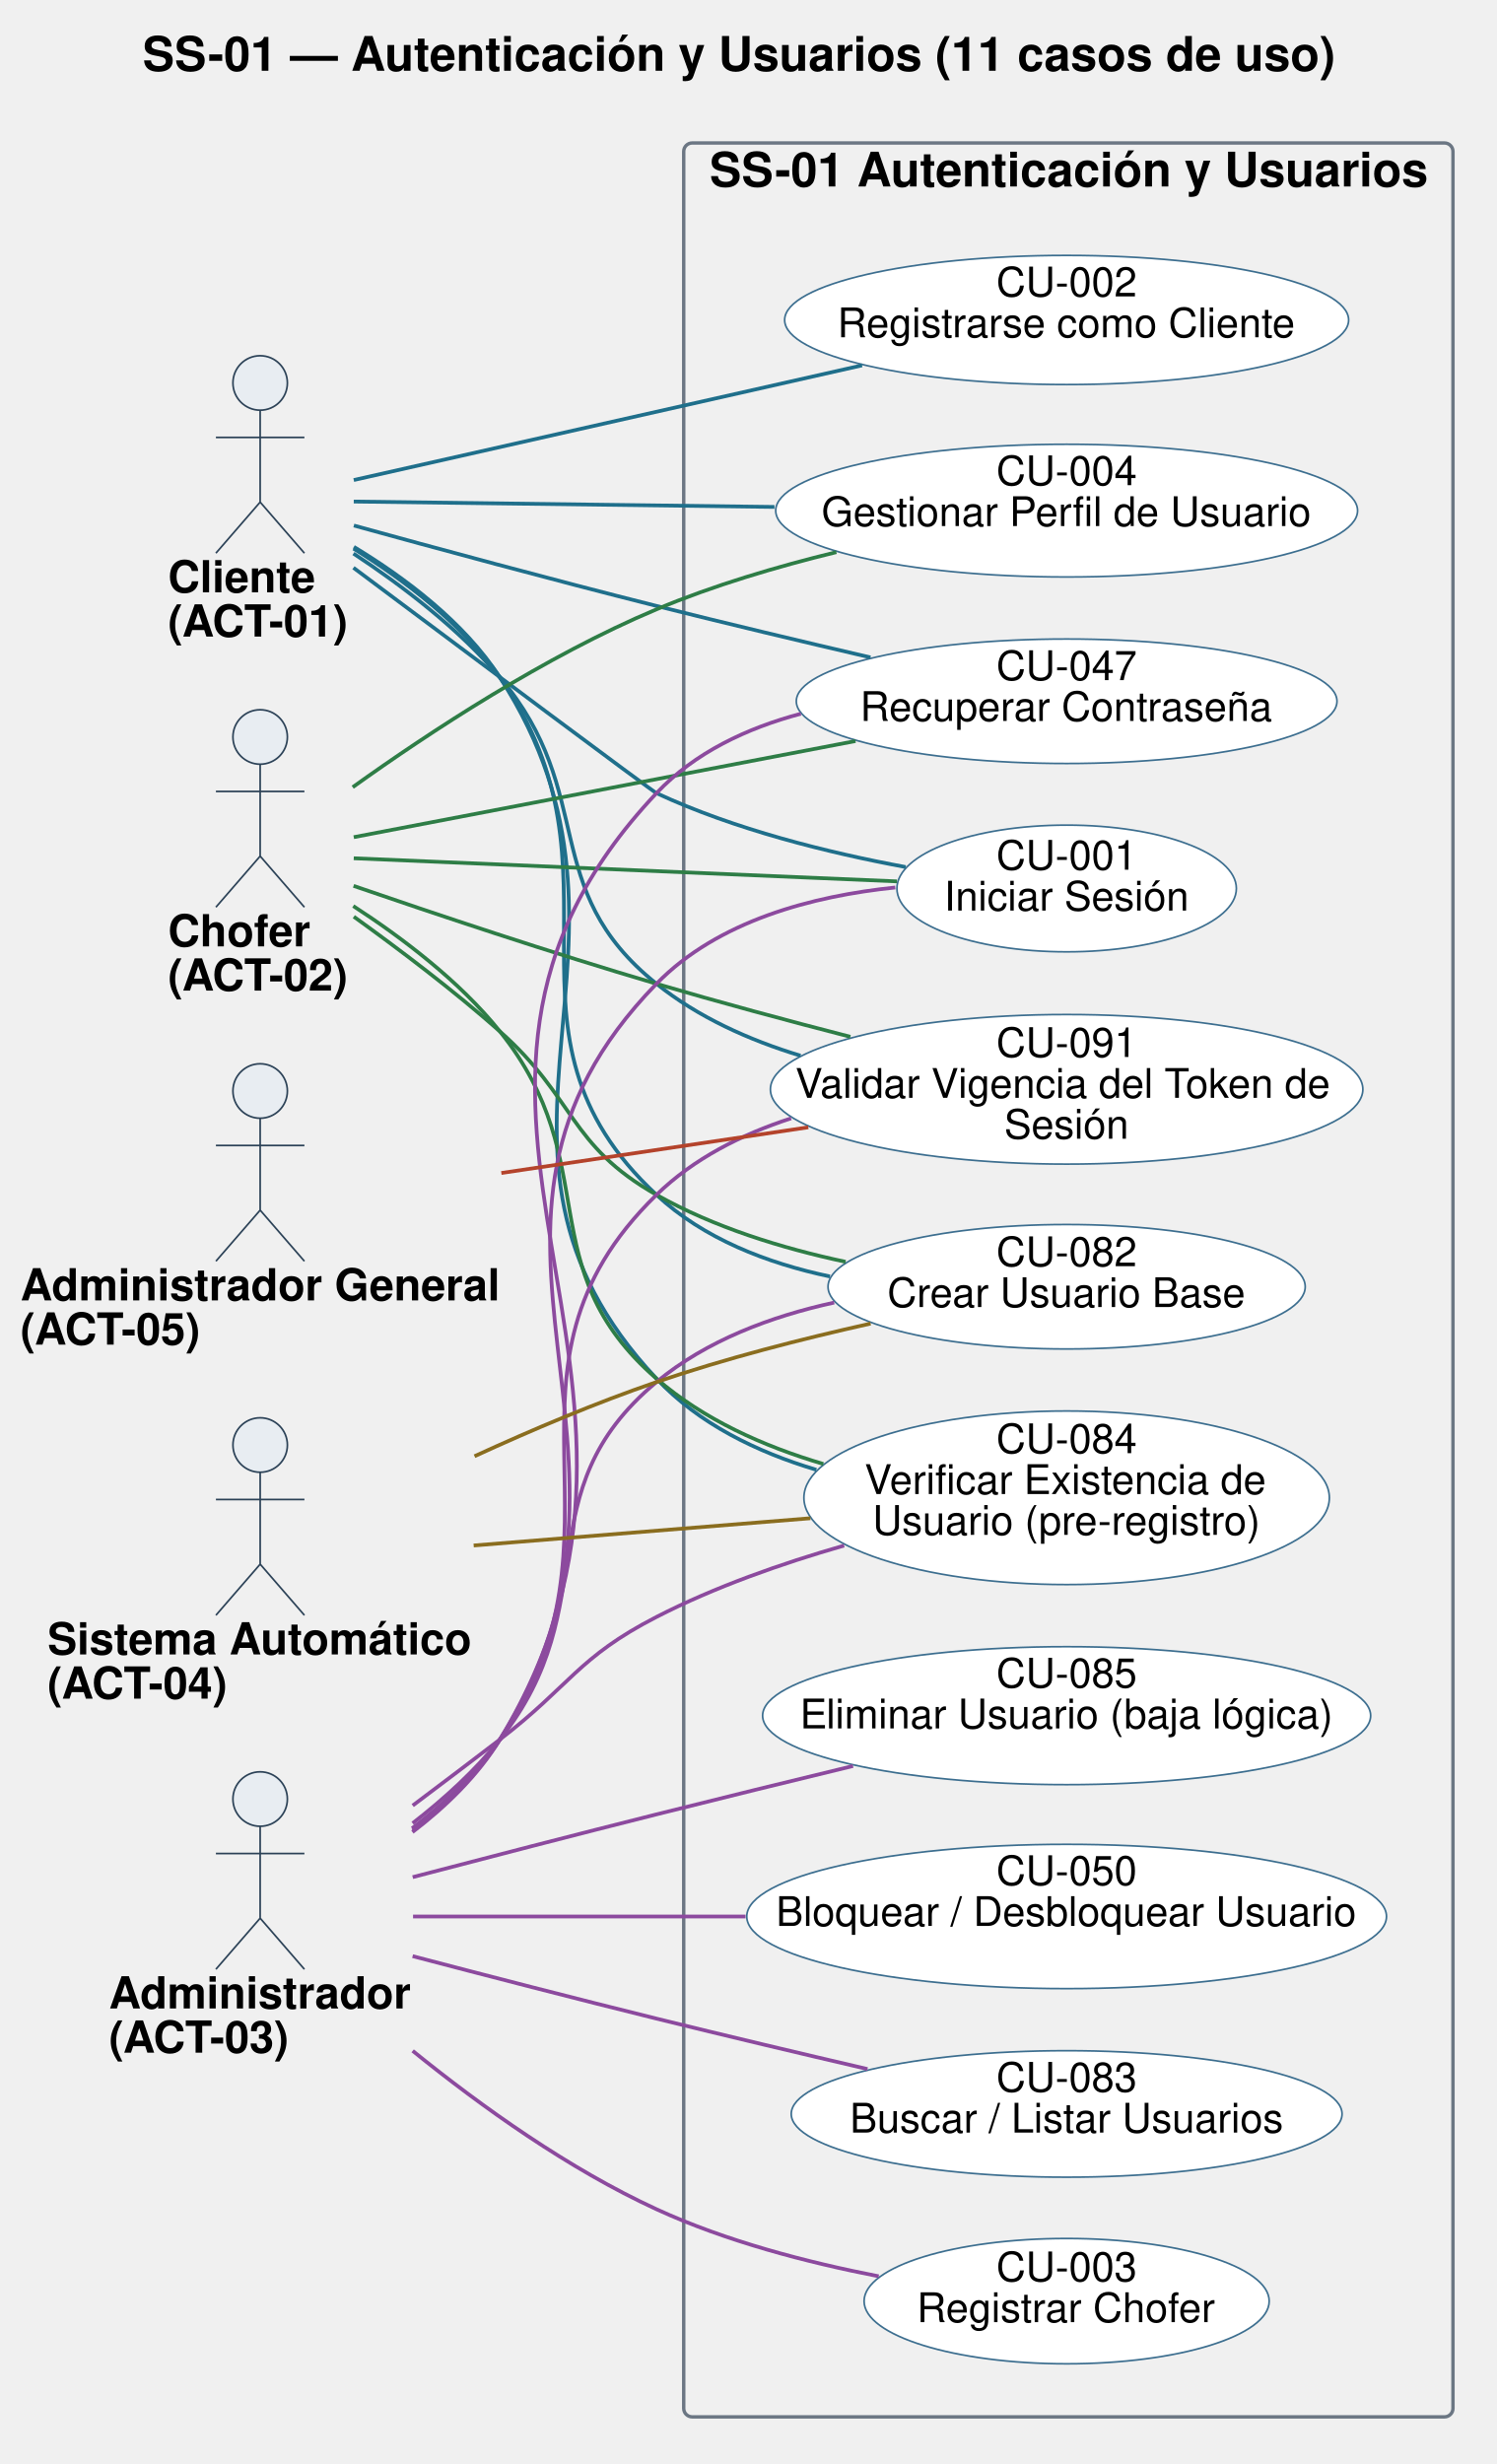
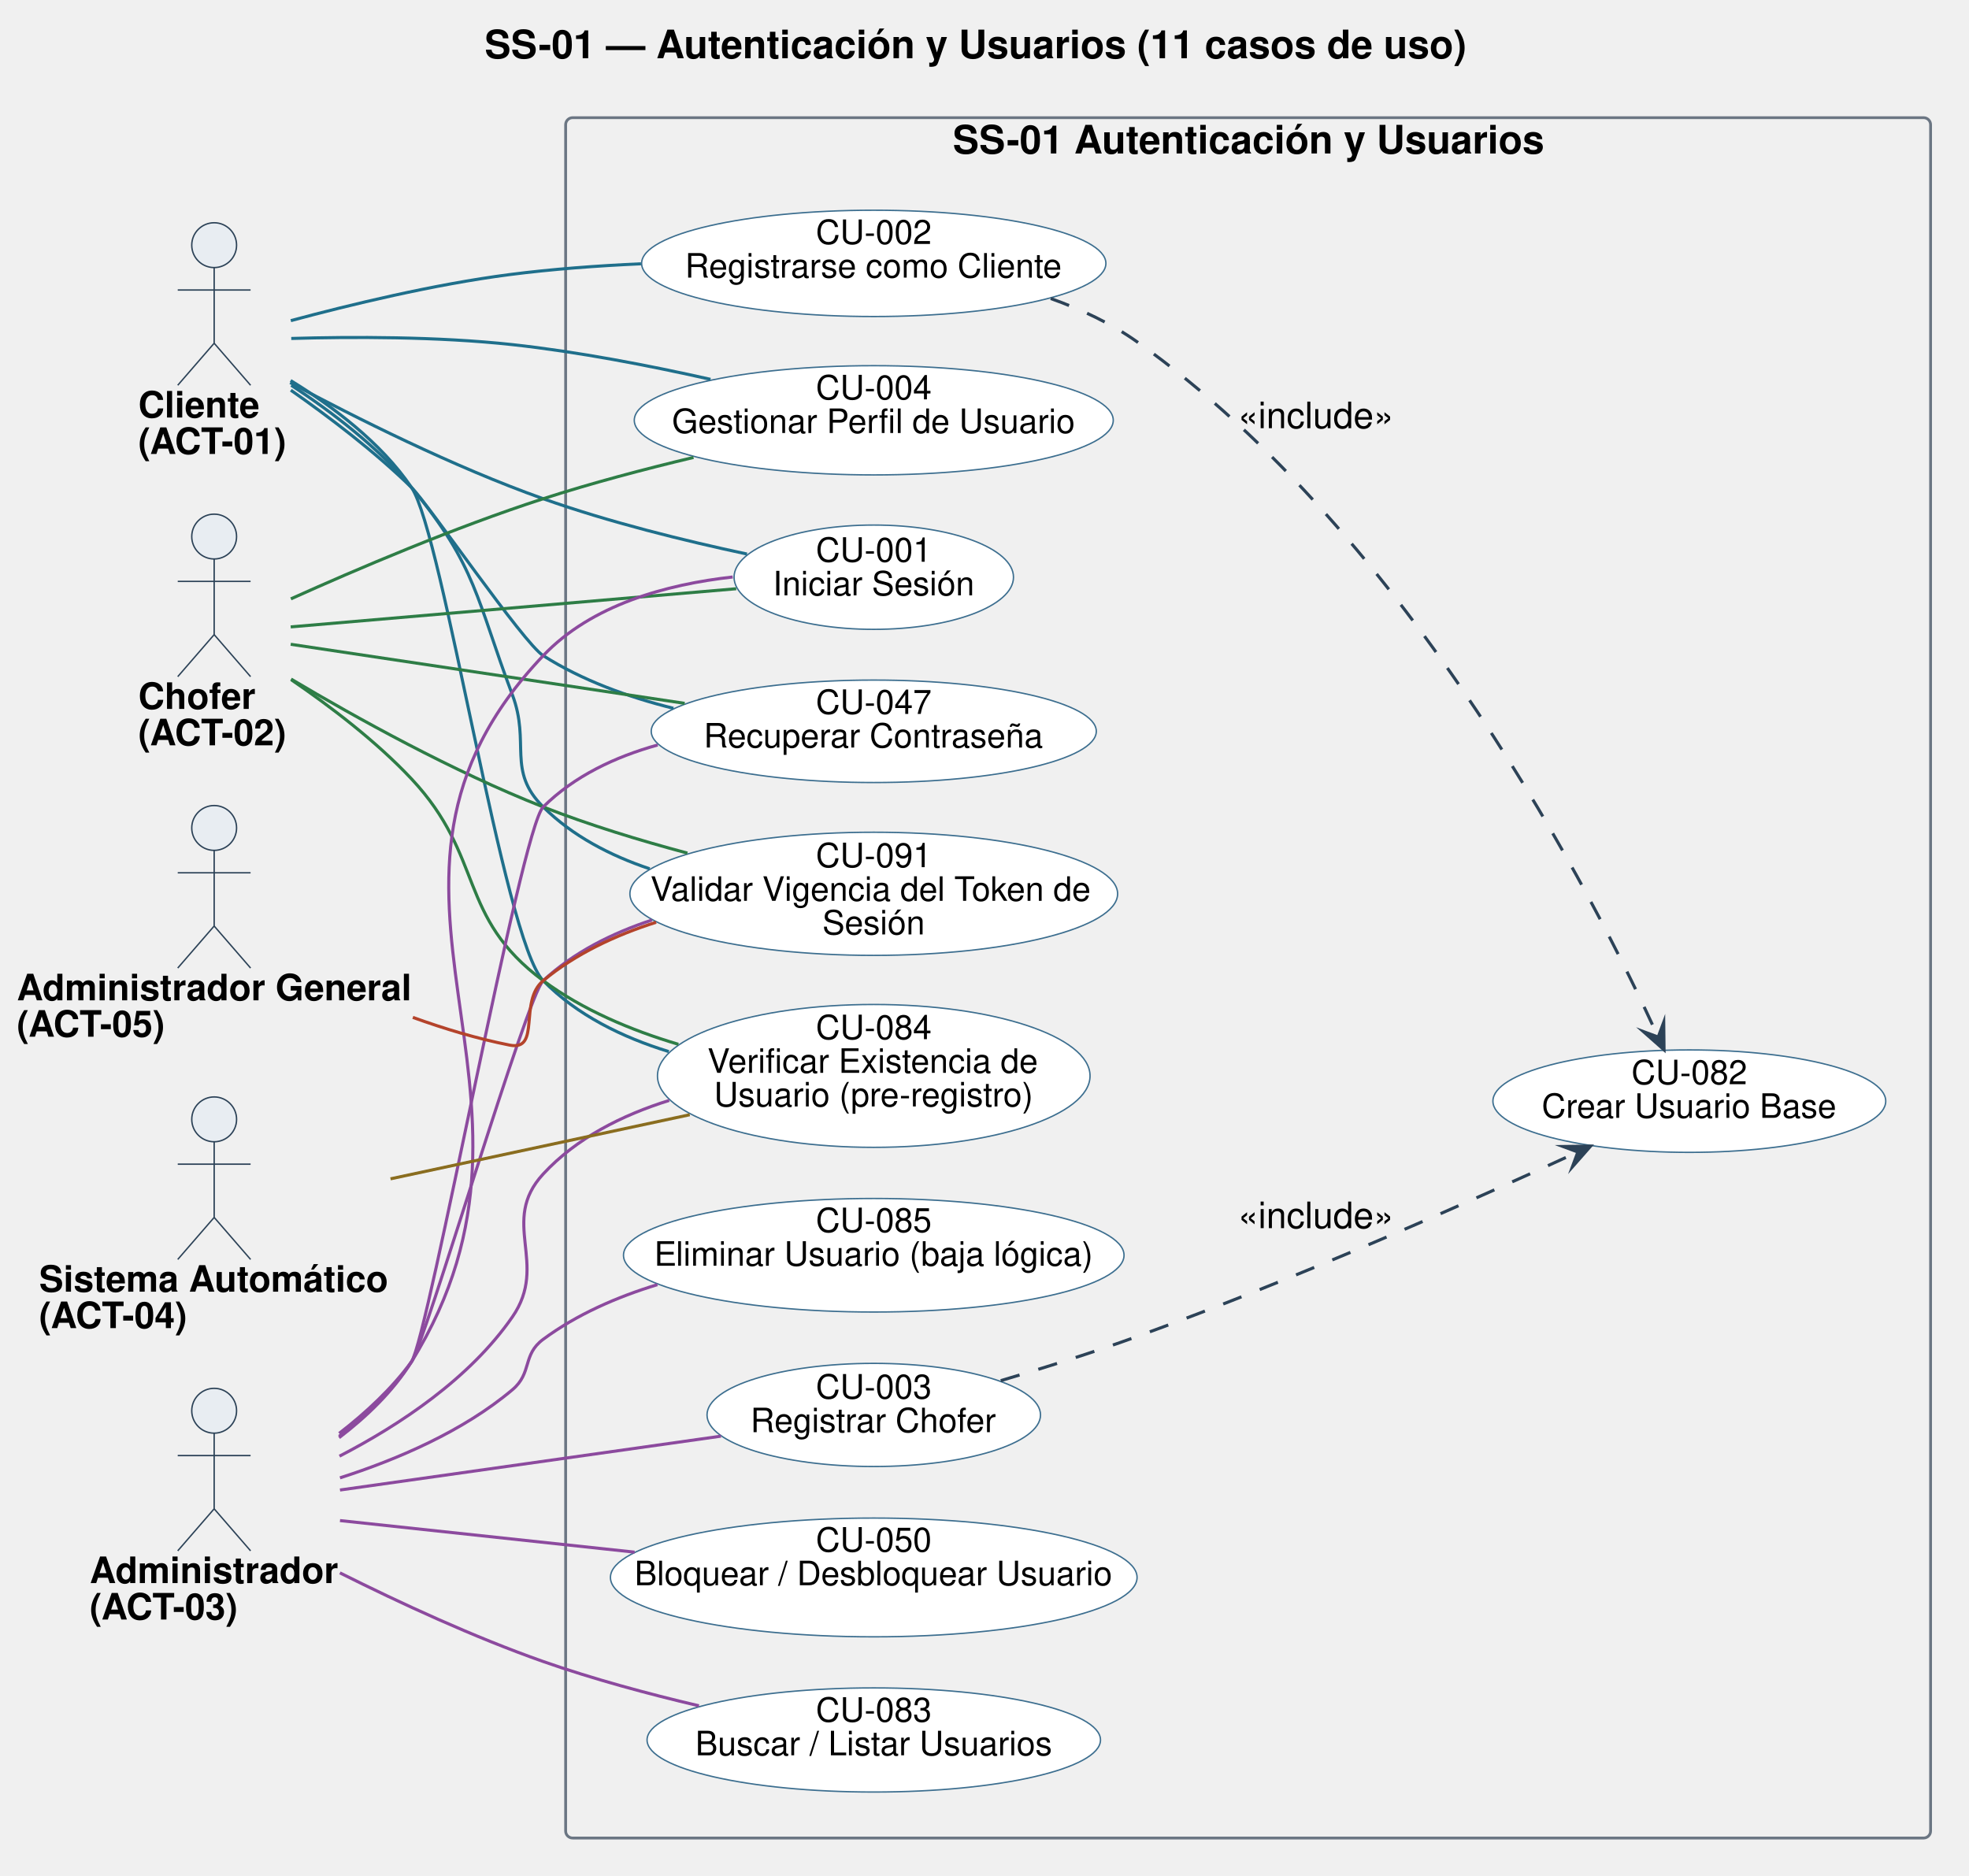
- <svg xmlns="http://www.w3.org/2000/svg" version="1.1" data-diagram-type="DESCRIPTION" style="width:687px;height:1131px;background:#FFFFFF;" width="687.5px" height="1131.25px" viewBox="0 0 687 1131" zoomAndPan="magnify" preserveAspectRatio="none" contentStyleType="text/css">
+ <svg xmlns="http://www.w3.org/2000/svg" version="1.1" data-diagram-type="DESCRIPTION" style="width:1098px;height:1046px;background:#FFFFFF;" width="1098.438px" height="1046.875px" viewBox="0 0 1098 1046" zoomAndPan="magnify" preserveAspectRatio="none" contentStyleType="text/css">
  <defs />
  <g font-family="sans-serif" lengthAdjust="spacing">
    <g class="title" data-source-line="1">
-       <text x="65.438" y="32.469" fill="#000" font-size="21.875" textLength="547.046" font-weight="700" font-family="Helvetica">SS-01 — Autenticación y Usuarios (11 casos de uso)</text>
+       <text x="270.235" y="32.469" fill="#000" font-size="21.875" textLength="547.046" font-weight="700" font-family="Helvetica">SS-01 — Autenticación y Usuarios (11 casos de uso)</text>
    </g>
    <g class="cluster" data-qualified-name="SS-01 Autenticaci.n y Usuarios" id="ent0006" data-source-line="42">
-       <rect x="313.859" y="65.625" width="353.125" height="1043.75" fill="none" style="stroke:#6B7683;stroke-width:1.563;" rx="3.906" ry="3.906" />
-       <text x="325.702" y="85.594" fill="#000" font-size="21.875" textLength="329.439" font-weight="700" font-family="Helvetica">SS-01 Autenticación y Usuarios</text>
+       <rect x="315.422" y="65.625" width="761.156" height="959.375" fill="none" style="stroke:#6B7683;stroke-width:1.563;" rx="3.906" ry="3.906" />
+       <text x="531.281" y="85.594" fill="#000" font-size="21.875" textLength="329.439" font-weight="700" font-family="Helvetica">SS-01 Autenticación y Usuarios</text>
    </g>
    <g class="entity" data-qualified-name="SS-01 Autenticaci.n y Usuarios.U001" id="ent0007" data-source-line="43">
-       <ellipse cx="489.644" cy="407.817" rx="77.91" ry="29.083" fill="#FFF" style="stroke:#3C6E8F;stroke-width:0.781;" />
-       <text x="457.34" y="399.206" fill="#000" font-size="18.75" textLength="64.609" font-family="Helvetica">CU-001</text>
-       <text x="433.367" y="417.956" fill="#000" font-size="18.75" textLength="112.555" font-family="Helvetica">Iniciar Sesión</text>
+       <ellipse cx="487.254" cy="321.88" rx="77.91" ry="29.083" fill="#FFF" style="stroke:#3C6E8F;stroke-width:0.781;" />
+       <text x="454.949" y="313.268" fill="#000" font-size="18.75" textLength="64.609" font-family="Helvetica">CU-001</text>
+       <text x="430.976" y="332.018" fill="#000" font-size="18.75" textLength="112.555" font-family="Helvetica">Iniciar Sesión</text>
    </g>
    <g class="entity" data-qualified-name="SS-01 Autenticaci.n y Usuarios.U002" id="ent0008" data-source-line="44">
-       <ellipse cx="489.637" cy="146.874" rx="129.449" ry="29.64" fill="#FFF" style="stroke:#3C6E8F;stroke-width:0.781;" />
-       <text x="457.332" y="136.054" fill="#000" font-size="18.75" textLength="64.609" font-family="Helvetica">CU-002</text>
-       <text x="384.388" y="154.804" fill="#000" font-size="18.75" textLength="210.498" font-family="Helvetica">Registrarse como Cliente</text>
+       <ellipse cx="487.246" cy="146.874" rx="129.449" ry="29.64" fill="#FFF" style="stroke:#3C6E8F;stroke-width:0.781;" />
+       <text x="454.942" y="136.054" fill="#000" font-size="18.75" textLength="64.609" font-family="Helvetica">CU-002</text>
+       <text x="381.997" y="154.804" fill="#000" font-size="18.75" textLength="210.498" font-family="Helvetica">Registrarse como Cliente</text>
    </g>
    <g class="entity" data-qualified-name="SS-01 Autenticaci.n y Usuarios.U003" id="ent0009" data-source-line="45">
-       <ellipse cx="489.64" cy="1056.244" rx="92.984" ry="28.76" fill="#FFF" style="stroke:#3C6E8F;stroke-width:0.781;" />
-       <text x="457.336" y="1047.122" fill="#000" font-size="18.75" textLength="64.609" font-family="Helvetica">CU-003</text>
-       <text x="420.866" y="1065.872" fill="#000" font-size="18.75" textLength="137.549" font-family="Helvetica">Registrar Chofer</text>
+       <ellipse cx="487.249" cy="789.057" rx="92.984" ry="28.76" fill="#FFF" style="stroke:#3C6E8F;stroke-width:0.781;" />
+       <text x="454.945" y="779.935" fill="#000" font-size="18.75" textLength="64.609" font-family="Helvetica">CU-003</text>
+       <text x="418.475" y="798.685" fill="#000" font-size="18.75" textLength="137.549" font-family="Helvetica">Registrar Chofer</text>
    </g>
    <g class="entity" data-qualified-name="SS-01 Autenticaci.n y Usuarios.U004" id="ent0010" data-source-line="46">
-       <ellipse cx="489.643" cy="234.382" rx="133.55" ry="30.46" fill="#FFF" style="stroke:#3C6E8F;stroke-width:0.781;" />
-       <text x="457.339" y="222.714" fill="#000" font-size="18.75" textLength="64.609" font-family="Helvetica">CU-004</text>
-       <text x="377.093" y="241.464" fill="#000" font-size="18.75" textLength="225.101" font-family="Helvetica">Gestionar Perfil de Usuario</text>
+       <ellipse cx="487.253" cy="234.382" rx="133.55" ry="30.46" fill="#FFF" style="stroke:#3C6E8F;stroke-width:0.781;" />
+       <text x="454.948" y="222.714" fill="#000" font-size="18.75" textLength="64.609" font-family="Helvetica">CU-004</text>
+       <text x="374.703" y="241.464" fill="#000" font-size="18.75" textLength="225.101" font-family="Helvetica">Gestionar Perfil de Usuario</text>
    </g>
    <g class="entity" data-qualified-name="SS-01 Autenticaci.n y Usuarios.U047" id="ent0011" data-source-line="47">
-       <ellipse cx="489.642" cy="321.882" rx="124.095" ry="28.569" fill="#FFF" style="stroke:#3C6E8F;stroke-width:0.781;" />
-       <text x="457.338" y="312.172" fill="#000" font-size="18.75" textLength="64.609" font-family="Helvetica">CU-047</text>
-       <text x="394.798" y="330.922" fill="#000" font-size="18.75" textLength="189.688" font-family="Helvetica">Recuperar Contraseña</text>
+       <ellipse cx="487.251" cy="407.819" rx="124.095" ry="28.569" fill="#FFF" style="stroke:#3C6E8F;stroke-width:0.781;" />
+       <text x="454.947" y="398.109" fill="#000" font-size="18.75" textLength="64.609" font-family="Helvetica">CU-047</text>
+       <text x="392.407" y="416.859" fill="#000" font-size="18.75" textLength="189.688" font-family="Helvetica">Recuperar Contraseña</text>
    </g>
    <g class="entity" data-qualified-name="SS-01 Autenticaci.n y Usuarios.U050" id="ent0012" data-source-line="48">
-       <ellipse cx="489.633" cy="879.68" rx="146.836" ry="33.117" fill="#FFF" style="stroke:#3C6E8F;stroke-width:0.781;" />
-       <text x="457.329" y="865.275" fill="#000" font-size="18.75" textLength="64.609" font-family="Helvetica">CU-050</text>
-       <text x="356.223" y="884.025" fill="#000" font-size="18.75" textLength="266.821" font-family="Helvetica">Bloquear / Desbloquear Usuario</text>
+       <ellipse cx="487.243" cy="879.68" rx="146.836" ry="33.117" fill="#FFF" style="stroke:#3C6E8F;stroke-width:0.781;" />
+       <text x="454.938" y="865.275" fill="#000" font-size="18.75" textLength="64.609" font-family="Helvetica">CU-050</text>
+       <text x="353.832" y="884.025" fill="#000" font-size="18.75" textLength="266.821" font-family="Helvetica">Bloquear / Desbloquear Usuario</text>
    </g>
    <g class="entity" data-qualified-name="SS-01 Autenticaci.n y Usuarios.U082" id="ent0013" data-source-line="49">
-       <ellipse cx="489.634" cy="590.628" rx="109.525" ry="28.565" fill="#FFF" style="stroke:#3C6E8F;stroke-width:0.781;" />
-       <text x="457.33" y="581.193" fill="#000" font-size="18.75" textLength="64.609" font-family="Helvetica">CU-082</text>
-       <text x="407.31" y="599.943" fill="#000" font-size="18.75" textLength="164.648" font-family="Helvetica">Crear Usuario Base</text>
+       <ellipse cx="942.041" cy="614.065" rx="109.525" ry="28.565" fill="#FFF" style="stroke:#3C6E8F;stroke-width:0.781;" />
+       <text x="909.736" y="604.631" fill="#000" font-size="18.75" textLength="64.609" font-family="Helvetica">CU-082</text>
+       <text x="859.716" y="623.381" fill="#000" font-size="18.75" textLength="164.648" font-family="Helvetica">Crear Usuario Base</text>
    </g>
    <g class="entity" data-qualified-name="SS-01 Autenticaci.n y Usuarios.U083" id="ent0014" data-source-line="50">
-       <ellipse cx="489.645" cy="970.317" rx="126.427" ry="29.035" fill="#FFF" style="stroke:#3C6E8F;stroke-width:0.781;" />
-       <text x="457.341" y="960.123" fill="#000" font-size="18.75" textLength="64.609" font-family="Helvetica">CU-083</text>
-       <text x="390.132" y="978.873" fill="#000" font-size="18.75" textLength="199.026" font-family="Helvetica">Buscar / Listar Usuarios</text>
+       <ellipse cx="487.255" cy="970.317" rx="126.427" ry="29.035" fill="#FFF" style="stroke:#3C6E8F;stroke-width:0.781;" />
+       <text x="454.95" y="960.123" fill="#000" font-size="18.75" textLength="64.609" font-family="Helvetica">CU-083</text>
+       <text x="387.742" y="978.873" fill="#000" font-size="18.75" textLength="199.026" font-family="Helvetica">Buscar / Listar Usuarios</text>
    </g>
    <g class="entity" data-qualified-name="SS-01 Autenticaci.n y Usuarios.U084" id="ent0015" data-source-line="51">
-       <ellipse cx="489.638" cy="687.495" rx="120.606" ry="39.839" fill="#FFF" style="stroke:#3C6E8F;stroke-width:0.781;" />
-       <text x="457.333" y="667.018" fill="#000" font-size="18.75" textLength="64.609" font-family="Helvetica">CU-084</text>
-       <text x="396.89" y="685.768" fill="#000" font-size="18.75" textLength="185.495" font-family="Helvetica">Verificar Existencia de</text>
-       <text x="400.552" y="704.518" fill="#000" font-size="18.75" textLength="178.171" font-family="Helvetica">Usuario (pre-registro)</text>
+       <ellipse cx="487.247" cy="599.995" rx="120.606" ry="39.839" fill="#FFF" style="stroke:#3C6E8F;stroke-width:0.781;" />
+       <text x="454.943" y="579.518" fill="#000" font-size="18.75" textLength="64.609" font-family="Helvetica">CU-084</text>
+       <text x="394.499" y="598.268" fill="#000" font-size="18.75" textLength="185.495" font-family="Helvetica">Verificar Existencia de</text>
+       <text x="398.162" y="617.018" fill="#000" font-size="18.75" textLength="178.171" font-family="Helvetica">Usuario (pre-registro)</text>
    </g>
    <g class="entity" data-qualified-name="SS-01 Autenticaci.n y Usuarios.U085" id="ent0016" data-source-line="52">
-       <ellipse cx="489.638" cy="787.506" rx="139.56" ry="31.662" fill="#FFF" style="stroke:#3C6E8F;stroke-width:0.781;" />
-       <text x="457.333" y="774.598" fill="#000" font-size="18.75" textLength="64.609" font-family="Helvetica">CU-085</text>
-       <text x="367.195" y="793.348" fill="#000" font-size="18.75" textLength="244.885" font-family="Helvetica">Eliminar Usuario (baja lógica)</text>
+       <ellipse cx="487.247" cy="700.006" rx="139.56" ry="31.662" fill="#FFF" style="stroke:#3C6E8F;stroke-width:0.781;" />
+       <text x="454.943" y="687.098" fill="#000" font-size="18.75" textLength="64.609" font-family="Helvetica">CU-085</text>
+       <text x="364.805" y="705.848" fill="#000" font-size="18.75" textLength="244.885" font-family="Helvetica">Eliminar Usuario (baja lógica)</text>
    </g>
    <g class="entity" data-qualified-name="SS-01 Autenticaci.n y Usuarios.U091" id="ent0017" data-source-line="53">
-       <ellipse cx="489.639" cy="500.006" rx="135.983" ry="34.334" fill="#FFF" style="stroke:#3C6E8F;stroke-width:0.781;" />
-       <text x="457.334" y="485.162" fill="#000" font-size="18.75" textLength="64.609" font-family="Helvetica">CU-091</text>
-       <text x="365.081" y="503.912" fill="#000" font-size="18.75" textLength="249.115" font-family="Helvetica">Validar Vigencia del Token de</text>
-       <text x="460.974" y="522.662" fill="#000" font-size="18.75" textLength="57.33" font-family="Helvetica">Sesión</text>
+       <ellipse cx="487.248" cy="498.443" rx="135.983" ry="34.334" fill="#FFF" style="stroke:#3C6E8F;stroke-width:0.781;" />
+       <text x="454.944" y="483.599" fill="#000" font-size="18.75" textLength="64.609" font-family="Helvetica">CU-091</text>
+       <text x="362.691" y="502.349" fill="#000" font-size="18.75" textLength="249.115" font-family="Helvetica">Validar Vigencia del Token de</text>
+       <text x="458.583" y="521.099" fill="#000" font-size="18.75" textLength="57.33" font-family="Helvetica">Sesión</text>
    </g>
    <g class="entity" data-qualified-name="A01" id="ent0001" data-source-line="36">
-       <ellipse cx="119.425" cy="175.781" rx="12.5" ry="12.5" fill="#E8EDF2" style="stroke:#2C4257;stroke-width:0.781;" />
-       <path d="M119.425,188.281 L119.425,230.469 M99.113,200.781 L139.738,200.781 M119.425,230.469 L99.113,253.906 M119.425,230.469 L139.738,253.906" style="stroke:#2C4257;stroke-width:0.781;" fill="none" />
-       <text x="77.109" y="271.891" fill="#000" font-size="20.313" textLength="67.722" font-weight="700" font-family="Helvetica">Cliente</text>
-       <text x="77.109" y="292.204" fill="#000" font-size="20.313" textLength="84.632" font-weight="700" font-family="Helvetica">(ACT-01)</text>
+       <ellipse cx="119.425" cy="136.719" rx="12.5" ry="12.5" fill="#E8EDF2" style="stroke:#2C4257;stroke-width:0.781;" />
+       <path d="M119.425,149.219 L119.425,191.406 M99.113,161.719 L139.738,161.719 M119.425,191.406 L99.113,214.844 M119.425,191.406 L139.738,214.844" style="stroke:#2C4257;stroke-width:0.781;" fill="none" />
+       <text x="77.109" y="232.829" fill="#000" font-size="20.313" textLength="67.722" font-weight="700" font-family="Helvetica">Cliente</text>
+       <text x="77.109" y="253.141" fill="#000" font-size="20.313" textLength="84.632" font-weight="700" font-family="Helvetica">(ACT-01)</text>
    </g>
    <g class="entity" data-qualified-name="A02" id="ent0002" data-source-line="37">
-       <ellipse cx="119.425" cy="338.281" rx="12.5" ry="12.5" fill="#E8EDF2" style="stroke:#2C4257;stroke-width:0.781;" />
-       <path d="M119.425,350.781 L119.425,392.969 M99.113,363.281 L139.738,363.281 M119.425,392.969 L99.113,416.406 M119.425,392.969 L139.738,416.406" style="stroke:#2C4257;stroke-width:0.781;" fill="none" />
-       <text x="77.109" y="434.391" fill="#000" font-size="20.313" textLength="65.45" font-weight="700" font-family="Helvetica">Chofer</text>
-       <text x="77.109" y="454.704" fill="#000" font-size="20.313" textLength="84.632" font-weight="700" font-family="Helvetica">(ACT-02)</text>
+       <ellipse cx="119.425" cy="299.219" rx="12.5" ry="12.5" fill="#E8EDF2" style="stroke:#2C4257;stroke-width:0.781;" />
+       <path d="M119.425,311.719 L119.425,353.906 M99.113,324.219 L139.738,324.219 M119.425,353.906 L99.113,377.344 M119.425,353.906 L139.738,377.344" style="stroke:#2C4257;stroke-width:0.781;" fill="none" />
+       <text x="77.109" y="395.329" fill="#000" font-size="20.313" textLength="65.45" font-weight="700" font-family="Helvetica">Chofer</text>
+       <text x="77.109" y="415.641" fill="#000" font-size="20.313" textLength="84.632" font-weight="700" font-family="Helvetica">(ACT-02)</text>
    </g>
    <g class="entity" data-qualified-name="A03" id="ent0003" data-source-line="38">
-       <ellipse cx="119.423" cy="825.781" rx="12.5" ry="12.5" fill="#E8EDF2" style="stroke:#2C4257;stroke-width:0.781;" />
-       <path d="M119.423,838.281 L119.423,880.469 M99.111,850.781 L139.736,850.781 M119.423,880.469 L99.111,903.906 M119.423,880.469 L139.736,903.906" style="stroke:#2C4257;stroke-width:0.781;" fill="none" />
-       <text x="50.016" y="921.891" fill="#000" font-size="20.313" textLength="138.815" font-weight="700" font-family="Helvetica">Administrador</text>
-       <text x="50.016" y="942.204" fill="#000" font-size="20.313" textLength="84.632" font-weight="700" font-family="Helvetica">(ACT-03)</text>
+       <ellipse cx="119.423" cy="786.719" rx="12.5" ry="12.5" fill="#E8EDF2" style="stroke:#2C4257;stroke-width:0.781;" />
+       <path d="M119.423,799.219 L119.423,841.406 M99.111,811.719 L139.736,811.719 M119.423,841.406 L99.111,864.844 M119.423,841.406 L139.736,864.844" style="stroke:#2C4257;stroke-width:0.781;" fill="none" />
+       <text x="50.016" y="882.829" fill="#000" font-size="20.313" textLength="138.815" font-weight="700" font-family="Helvetica">Administrador</text>
+       <text x="50.016" y="903.141" fill="#000" font-size="20.313" textLength="84.632" font-weight="700" font-family="Helvetica">(ACT-03)</text>
    </g>
    <g class="entity" data-qualified-name="A04" id="ent0004" data-source-line="39">
-       <ellipse cx="119.432" cy="663.281" rx="12.5" ry="12.5" fill="#E8EDF2" style="stroke:#2C4257;stroke-width:0.781;" />
-       <path d="M119.432,675.781 L119.432,717.969 M99.119,688.281 L139.744,688.281 M119.432,717.969 L99.119,741.406 M119.432,717.969 L139.744,741.406" style="stroke:#2C4257;stroke-width:0.781;" fill="none" />
-       <text x="21.797" y="759.391" fill="#000" font-size="20.313" textLength="195.27" font-weight="700" font-family="Helvetica">Sistema Automático</text>
-       <text x="21.797" y="779.704" fill="#000" font-size="20.313" textLength="84.632" font-weight="700" font-family="Helvetica">(ACT-04)</text>
+       <ellipse cx="119.432" cy="624.219" rx="12.5" ry="12.5" fill="#E8EDF2" style="stroke:#2C4257;stroke-width:0.781;" />
+       <path d="M119.432,636.719 L119.432,678.906 M99.119,649.219 L139.744,649.219 M119.432,678.906 L99.119,702.344 M119.432,678.906 L139.744,702.344" style="stroke:#2C4257;stroke-width:0.781;" fill="none" />
+       <text x="21.797" y="720.329" fill="#000" font-size="20.313" textLength="195.27" font-weight="700" font-family="Helvetica">Sistema Automático</text>
+       <text x="21.797" y="740.641" fill="#000" font-size="20.313" textLength="84.632" font-weight="700" font-family="Helvetica">(ACT-04)</text>
    </g>
    <g class="entity" data-qualified-name="A05" id="ent0005" data-source-line="40">
-       <ellipse cx="119.427" cy="500.781" rx="12.5" ry="12.5" fill="#E8EDF2" style="stroke:#2C4257;stroke-width:0.781;" />
-       <path d="M119.427,513.281 L119.427,555.469 M99.115,525.781 L139.74,525.781 M119.427,555.469 L99.115,578.906 M119.427,555.469 L139.74,578.906" style="stroke:#2C4257;stroke-width:0.781;" fill="none" />
-       <text x="9.375" y="596.891" fill="#000" font-size="20.313" textLength="220.105" font-weight="700" font-family="Helvetica">Administrador General</text>
-       <text x="9.375" y="617.204" fill="#000" font-size="20.313" textLength="84.632" font-weight="700" font-family="Helvetica">(ACT-05)</text>
+       <ellipse cx="119.427" cy="461.719" rx="12.5" ry="12.5" fill="#E8EDF2" style="stroke:#2C4257;stroke-width:0.781;" />
+       <path d="M119.427,474.219 L119.427,516.406 M99.115,486.719 L139.74,486.719 M119.427,516.406 L99.115,539.844 M119.427,516.406 L139.74,539.844" style="stroke:#2C4257;stroke-width:0.781;" fill="none" />
+       <text x="9.375" y="557.829" fill="#000" font-size="20.313" textLength="220.105" font-weight="700" font-family="Helvetica">Administrador General</text>
+       <text x="9.375" y="578.141" fill="#000" font-size="20.313" textLength="84.632" font-weight="700" font-family="Helvetica">(ACT-05)</text>
    </g>
    <g class="link" data-entity-1="ent0001" data-entity-2="ent0007" id="lnk18" data-source-line="56" data-link-type="association">
-       <path d="M162.25,260.594 C214.891,299.984 299.406,363.156 301.359,364.063 C337.281,380.766 380.156,391.391 415.75,397.984" style="stroke:#1F6F8B;stroke-width:1.719;" fill="none" id="A01-U001" />
+       <path d="M161.813,213.375 C198,232.781 252.719,260.281 302.922,278.125 C339.656,291.188 381.922,301.594 416.547,308.969" style="stroke:#1F6F8B;stroke-width:1.719;" fill="none" id="A01-U001" />
    </g>
    <g class="link" data-entity-1="ent0001" data-entity-2="ent0008" id="lnk19" data-source-line="57" data-link-type="association">
-       <path d="M162.391,220.344 C218.641,207.656 320.781,184.609 395.734,167.703" style="stroke:#1F6F8B;stroke-width:1.719;" fill="none" id="A01-U002" />
+       <path d="M162.172,178.813 C194.922,170 242.078,158.563 284.172,153.125 C307.781,150.078 333.063,148.203 357.469,147.109" style="stroke:#1F6F8B;stroke-width:1.719;" fill="none" id="A01-U002" />
    </g>
    <g class="link" data-entity-1="ent0001" data-entity-2="ent0010" id="lnk20" data-source-line="58" data-link-type="association">
-       <path d="M162.391,230.219 C209.078,230.813 287.375,231.813 355.516,232.687" style="stroke:#1F6F8B;stroke-width:1.719;" fill="none" id="A01-U004" />
+       <path d="M162.422,188.75 C195.813,187.781 243.938,187.625 285.734,192.188 C322.234,196.172 361.906,203.828 396.219,211.547" style="stroke:#1F6F8B;stroke-width:1.719;" fill="none" id="A01-U004" />
    </g>
    <g class="link" data-entity-1="ent0001" data-entity-2="ent0011" id="lnk21" data-source-line="59" data-link-type="association">
-       <path d="M162.438,241.219 C198.938,251.281 253.563,266.109 301.359,278.125 C333.328,286.156 368.484,294.531 399.594,301.766" style="stroke:#1F6F8B;stroke-width:1.719;" fill="none" id="A01-U047" />
+       <path d="M162.188,217.594 C183.359,232.406 208.969,251.797 229.484,271.875 C238.937,281.125 291.75,358.516 302.922,365.625 C324.625,379.437 350.344,388.734 375.516,395" style="stroke:#1F6F8B;stroke-width:1.719;" fill="none" id="A01-U047" />
    </g>
-     <g class="link" data-entity-1="ent0001" data-entity-2="ent0013" id="lnk22" data-source-line="60" data-link-type="association">
-       <path d="M162.281,251.812 C185.078,265.953 212.203,286.266 229.484,310.938 C292.734,401.266 220.625,473.297 301.359,548.438 C323,568.594 352.172,579.828 381,585.922" style="stroke:#1F6F8B;stroke-width:1.719;" fill="none" id="A01-U082" />
+     <g class="link" data-entity-1="ent0001" data-entity-2="ent0015" id="lnk22" data-source-line="60" data-link-type="association">
+       <path d="M162.047,212.203 C185.063,226.297 212.484,246.734 229.484,271.875 C247.187,298.078 280.797,524.266 302.922,546.875 C321.75,566.125 347.125,578.5 372.953,586.438" style="stroke:#1F6F8B;stroke-width:1.719;" fill="none" id="A01-U084" />
    </g>
-     <g class="link" data-entity-1="ent0001" data-entity-2="ent0015" id="lnk23" data-source-line="61" data-link-type="association">
-       <path d="M162.438,251.016 C185.578,265.016 213,285.437 229.484,310.938 C309.047,434.031 201.141,525.844 301.359,632.813 C320.75,653.516 347.531,666.531 374.75,674.656" style="stroke:#1F6F8B;stroke-width:1.719;" fill="none" id="A01-U084" />
+     <g class="link" data-entity-1="ent0001" data-entity-2="ent0017" id="lnk23" data-source-line="61" data-link-type="association">
+       <path d="M162.422,214.859 C184.438,229.297 210.75,249.203 229.484,271.875 C265.875,315.938 265.563,334.031 285.734,387.5 C295.891,414.453 282.453,429.719 302.922,450 C319.234,466.172 340.297,477.125 362.297,484.5" style="stroke:#1F6F8B;stroke-width:1.719;" fill="none" id="A01-U091" />
    </g>
-     <g class="link" data-entity-1="ent0001" data-entity-2="ent0017" id="lnk24" data-source-line="62" data-link-type="association">
-       <path d="M162.25,254.078 C184.219,268.547 210.531,288.438 229.484,310.938 C274.719,364.609 246.609,407.641 301.359,451.563 C320.422,466.859 343.797,477.375 367.484,484.578" style="stroke:#1F6F8B;stroke-width:1.719;" fill="none" id="A01-U091" />
+     <g class="link" data-entity-1="ent0002" data-entity-2="ent0007" id="lnk24" data-source-line="62" data-link-type="association">
+       <path d="M162.109,349.594 C222.281,344.438 335.313,334.766 410.563,328.313" style="stroke:#2E7D46;stroke-width:1.719;" fill="none" id="A02-U001" />
    </g>
-     <g class="link" data-entity-1="ent0002" data-entity-2="ent0007" id="lnk25" data-source-line="63" data-link-type="association">
-       <path d="M162.391,393.953 C222.766,396.516 336.016,401.344 411.75,404.563" style="stroke:#2E7D46;stroke-width:1.719;" fill="none" id="A02-U001" />
+     <g class="link" data-entity-1="ent0002" data-entity-2="ent0010" id="lnk25" data-source-line="63" data-link-type="association">
+       <path d="M162.203,333.969 C198.641,317.563 253.516,294.109 302.922,278.125 C329.766,269.438 359.344,261.625 386.734,255.094" style="stroke:#2E7D46;stroke-width:1.719;" fill="none" id="A02-U004" />
    </g>
-     <g class="link" data-entity-1="ent0002" data-entity-2="ent0010" id="lnk26" data-source-line="64" data-link-type="association">
-       <path d="M161.906,361.328 C197.172,336.078 250.328,301.141 301.359,279.688 C327.344,268.766 356.516,260.125 383.938,253.438" style="stroke:#2E7D46;stroke-width:1.719;" fill="none" id="A02-U004" />
+     <g class="link" data-entity-1="ent0002" data-entity-2="ent0011" id="lnk26" data-source-line="64" data-link-type="association">
+       <path d="M162.109,359.297 C215.016,367.219 308.797,381.281 381.813,392.234" style="stroke:#2E7D46;stroke-width:1.719;" fill="none" id="A02-U047" />
    </g>
-     <g class="link" data-entity-1="ent0002" data-entity-2="ent0011" id="lnk27" data-source-line="65" data-link-type="association">
-       <path d="M162.391,384.266 C217.891,373.625 318.063,354.437 392.719,340.141" style="stroke:#2E7D46;stroke-width:1.719;" fill="none" id="A02-U047" />
+     <g class="link" data-entity-1="ent0002" data-entity-2="ent0015" id="lnk27" data-source-line="65" data-link-type="association">
+       <path d="M162.375,379.031 C183.859,393.672 209.687,413.266 229.484,434.375 C270.313,477.938 254.938,511.328 302.922,546.875 C324.953,563.203 351.922,574.531 378.297,582.375" style="stroke:#2E7D46;stroke-width:1.719;" fill="none" id="A02-U084" />
    </g>
-     <g class="link" data-entity-1="ent0002" data-entity-2="ent0013" id="lnk28" data-source-line="66" data-link-type="association">
-       <path d="M162.422,420.766 C183.172,435.687 208.344,454.719 229.484,473.438 C264.047,504.047 261.156,525.719 301.359,548.438 C327.688,563.313 358.891,572.953 388.172,579.188" style="stroke:#2E7D46;stroke-width:1.719;" fill="none" id="A02-U082" />
+     <g class="link" data-entity-1="ent0002" data-entity-2="ent0017" id="lnk28" data-source-line="66" data-link-type="association">
+       <path d="M162.313,378.688 C198.359,400.094 252.625,430.25 302.922,450 C328.438,460.016 356.75,468.656 383.328,475.75" style="stroke:#2E7D46;stroke-width:1.719;" fill="none" id="A02-U091" />
    </g>
-     <g class="link" data-entity-1="ent0002" data-entity-2="ent0015" id="lnk29" data-source-line="67" data-link-type="association">
-       <path d="M162.156,415.875 C184.359,430.266 210.938,450.313 229.484,473.438 C278.094,534.063 242.734,581.813 301.359,632.813 C322.891,651.547 350.547,663.875 377.953,671.984" style="stroke:#2E7D46;stroke-width:1.719;" fill="none" id="A02-U084" />
+     <g class="link" data-entity-1="ent0003" data-entity-2="ent0007" id="lnk29" data-source-line="67" data-link-type="association">
+       <path d="M189.094,801.75 C204.5,789.984 219.297,775.766 229.484,759.375 C323.469,608.188 180.266,494.641 302.922,365.625 C329.891,337.25 371.734,325.859 408.594,321.766" style="stroke:#8C4A9E;stroke-width:1.719;" fill="none" id="A03-U001" />
    </g>
-     <g class="link" data-entity-1="ent0002" data-entity-2="ent0017" id="lnk30" data-source-line="68" data-link-type="association">
-       <path d="M162.297,406.625 C198.703,419.141 253.281,437.437 301.359,451.563 C330.109,460.016 361.578,468.484 390.359,475.906" style="stroke:#2E7D46;stroke-width:1.719;" fill="none" id="A02-U091" />
+     <g class="link" data-entity-1="ent0003" data-entity-2="ent0009" id="lnk30" data-source-line="68" data-link-type="association">
+       <path d="M189.594,830.922 C249.844,822.406 337.672,809.984 402.031,800.891" style="stroke:#8C4A9E;stroke-width:1.719;" fill="none" id="A03-U003" />
    </g>
-     <g class="link" data-entity-1="ent0003" data-entity-2="ent0007" id="lnk31" data-source-line="69" data-link-type="association">
-       <path d="M189.438,840.25 C204.641,828.563 219.25,814.531 229.484,798.438 C313.938,665.563 191.469,564.313 301.359,451.563 C329.594,422.594 373.078,411.266 410.984,407.359" style="stroke:#8C4A9E;stroke-width:1.719;" fill="none" id="A03-U001" />
+     <g class="link" data-entity-1="ent0003" data-entity-2="ent0011" id="lnk31" data-source-line="69" data-link-type="association">
+       <path d="M189.109,800.969 C204.328,789.297 219.031,775.313 229.484,759.375 C239.172,744.609 290.391,462.453 302.922,450 C320.234,432.781 343.109,422.031 366.766,415.438" style="stroke:#8C4A9E;stroke-width:1.719;" fill="none" id="A03-U047" />
    </g>
-     <g class="link" data-entity-1="ent0003" data-entity-2="ent0009" id="lnk32" data-source-line="70" data-link-type="association">
-       <path d="M189.438,941.359 C221.438,967.281 261.266,995.625 301.359,1014.063 C333.203,1028.719 370.516,1038.453 403.375,1044.844" style="stroke:#8C4A9E;stroke-width:1.719;" fill="none" id="A03-U003" />
+     <g class="link" data-entity-1="ent0003" data-entity-2="ent0012" id="lnk32" data-source-line="70" data-link-type="association">
+       <path d="M189.594,847.969 C235.812,852.922 298.266,859.609 353.891,865.578" style="stroke:#8C4A9E;stroke-width:1.719;" fill="none" id="A03-U050" />
    </g>
-     <g class="link" data-entity-1="ent0003" data-entity-2="ent0011" id="lnk33" data-source-line="71" data-link-type="association">
-       <path d="M189.328,840.953 C204.734,829.188 219.453,814.922 229.484,798.438 C331.094,631.203 167.078,506.406 301.359,364.063 C318.922,345.453 342.797,334.219 367.625,327.609" style="stroke:#8C4A9E;stroke-width:1.719;" fill="none" id="A03-U047" />
+     <g class="link" data-entity-1="ent0003" data-entity-2="ent0014" id="lnk33" data-source-line="71" data-link-type="association">
+       <path d="M189.547,877.125 C223.047,893.891 264.359,913 302.922,926.563 C330.625,936.297 361.438,944.609 389.75,951.266" style="stroke:#8C4A9E;stroke-width:1.719;" fill="none" id="A03-U083" />
    </g>
-     <g class="link" data-entity-1="ent0003" data-entity-2="ent0012" id="lnk34" data-source-line="72" data-link-type="association">
-       <path d="M189.609,879.688 C232.563,879.688 289.563,879.688 342.25,879.688" style="stroke:#8C4A9E;stroke-width:1.719;" fill="none" id="A03-U050" />
+     <g class="link" data-entity-1="ent0003" data-entity-2="ent0015" id="lnk34" data-source-line="72" data-link-type="association">
+       <path d="M189.313,812.047 C223.266,794.469 262.016,768.656 285.734,734.375 C306.344,704.578 278.328,681.297 302.922,654.688 C321.469,634.625 347.047,621.813 373.188,613.656" style="stroke:#8C4A9E;stroke-width:1.719;" fill="none" id="A03-U084" />
    </g>
-     <g class="link" data-entity-1="ent0003" data-entity-2="ent0013" id="lnk35" data-source-line="73" data-link-type="association">
-       <path d="M189.422,836.891 C203.922,825.641 218.219,812.641 229.484,798.438 C278.938,736.063 240.156,685.297 301.359,634.375 C324.266,615.313 353.969,604.234 382.938,597.891" style="stroke:#8C4A9E;stroke-width:1.719;" fill="none" id="A03-U082" />
+     <g class="link" data-entity-1="ent0003" data-entity-2="ent0016" id="lnk35" data-source-line="73" data-link-type="association">
+       <path d="M189.594,824.141 C221.422,813.922 258.203,798.219 285.734,775 C296.922,765.563 291.141,755.578 302.922,746.875 C321.625,733.047 344,723.281 366.594,716.391" style="stroke:#8C4A9E;stroke-width:1.719;" fill="none" id="A03-U085" />
    </g>
-     <g class="link" data-entity-1="ent0003" data-entity-2="ent0014" id="lnk36" data-source-line="74" data-link-type="association">
-       <path d="M189.406,897.891 C223.078,906.734 264.297,917.406 301.359,926.563 C332.875,934.344 367.469,942.547 398.219,949.719" style="stroke:#8C4A9E;stroke-width:1.719;" fill="none" id="A03-U083" />
+     <g class="link" data-entity-1="ent0003" data-entity-2="ent0017" id="lnk36" data-source-line="74" data-link-type="association">
+       <path d="M189.141,799.344 C204,787.875 218.516,774.391 229.484,759.375 C236.844,749.281 293.766,555.375 302.922,546.875 C319.875,531.125 341.359,520.375 363.578,513.063" style="stroke:#8C4A9E;stroke-width:1.719;" fill="none" id="A03-U091" />
    </g>
-     <g class="link" data-entity-1="ent0003" data-entity-2="ent0015" id="lnk37" data-source-line="75" data-link-type="association">
-       <path d="M189.453,828.766 C202.766,818.766 216.594,808.312 229.484,798.438 C261.688,773.781 265.266,760.719 301.359,742.188 C328.094,728.453 358.813,717.656 387.5,709.422" style="stroke:#8C4A9E;stroke-width:1.719;" fill="none" id="A03-U084" />
+     <g class="link" data-entity-1="ent0004" data-entity-2="ent0015" id="lnk37" data-source-line="75" data-link-type="association">
+       <path d="M217.766,657.391 C269.25,646.359 332.516,632.813 384.641,621.641" style="stroke:#8A6D1F;stroke-width:1.719;" fill="none" id="A04-U084" />
    </g>
-     <g class="link" data-entity-1="ent0003" data-entity-2="ent0016" id="lnk38" data-source-line="76" data-link-type="association">
-       <path d="M189.438,861.625 C223.109,852.797 264.328,842.109 301.359,832.813 C330.641,825.453 362.547,817.641 391.578,810.609" style="stroke:#8C4A9E;stroke-width:1.719;" fill="none" id="A03-U085" />
+     <g class="link" data-entity-1="ent0005" data-entity-2="ent0017" id="lnk38" data-source-line="76" data-link-type="association">
+       <path d="M230.219,567.359 C247.906,573.75 266.281,579.281 284.172,582.813 C301.844,586.313 289.047,558.375 302.922,546.875 C320.984,531.906 343.234,521.516 365.891,514.313" style="stroke:#B4432B;stroke-width:1.719;" fill="none" id="A05-U091" />
    </g>
-     <g class="link" data-entity-1="ent0003" data-entity-2="ent0017" id="lnk39" data-source-line="77" data-link-type="association">
-       <path d="M189.156,839.25 C204.188,827.672 218.781,813.937 229.484,798.438 C295.141,703.281 218.547,629.109 301.359,548.438 C318.391,531.844 340.328,520.734 363.156,513.328" style="stroke:#8C4A9E;stroke-width:1.719;" fill="none" id="A03-U091" />
+     <g class="link" data-entity-1="ent0008" data-entity-2="ent0013" id="lnk39" data-source-line="79" data-link-type="dependency">
+       <path d="M585.938,166.469 C602.906,172.516 619.719,180.391 634.094,190.625 C787.125,299.531 889.763,502.069 924.685,578.334" style="stroke:#2C4257;stroke-width:1.719;stroke-dasharray:10.938,10.938;" fill="none" id="U002-to-U082" />
+       <polygon points="927.938,585.438,927.765,570.05,924.685,578.334,916.4,575.254,927.938,585.438" fill="#2C4257" style="stroke:#2C4257;stroke-width:1.719;stroke-linejoin:miter;stroke-miterlimit:10;" />
+       <text x="690.344" y="238.766" fill="#000" font-size="20.313" textLength="86.963" font-family="Helvetica">«include»</text>
    </g>
-     <g class="link" data-entity-1="ent0004" data-entity-2="ent0013" id="lnk40" data-source-line="78" data-link-type="association">
-       <path d="M217.828,668.422 C244.453,656.188 273.656,643.875 301.359,634.375 C332.844,623.578 368.234,614.547 399.656,607.531" style="stroke:#8A6D1F;stroke-width:1.719;" fill="none" id="A04-U082" />
-     </g>
-     <g class="link" data-entity-1="ent0004" data-entity-2="ent0015" id="lnk41" data-source-line="79" data-link-type="association">
-       <path d="M217.438,709.391 C264.813,705.563 322.25,700.906 372.016,696.891" style="stroke:#8A6D1F;stroke-width:1.719;" fill="none" id="A04-U084" />
-     </g>
-     <g class="link" data-entity-1="ent0005" data-entity-2="ent0017" id="lnk42" data-source-line="80" data-link-type="association">
-       <path d="M230.141,538.422 C274.516,531.813 325.875,524.156 371.047,517.438" style="stroke:#B4432B;stroke-width:1.719;" fill="none" id="A05-U091" />
+     <g class="link" data-entity-1="ent0009" data-entity-2="ent0013" id="lnk40" data-source-line="80" data-link-type="dependency">
+       <path d="M558.063,769.938 C582.297,762.781 609.578,754.219 634.094,745.313 C724.375,712.5 819.31,670.314 879.888,642.424" style="stroke:#2C4257;stroke-width:1.719;stroke-dasharray:10.938,10.938;" fill="none" id="U003-to-U082" />
+       <polygon points="886.984,639.156,871.597,639.36,879.888,642.424,876.825,650.715,886.984,639.156" fill="#2C4257" style="stroke:#2C4257;stroke-width:1.719;stroke-linejoin:miter;stroke-miterlimit:10;" />
+       <text x="690.344" y="684.891" fill="#000" font-size="20.313" textLength="86.963" font-family="Helvetica">«include»</text>
    </g>
  </g>
</svg>
